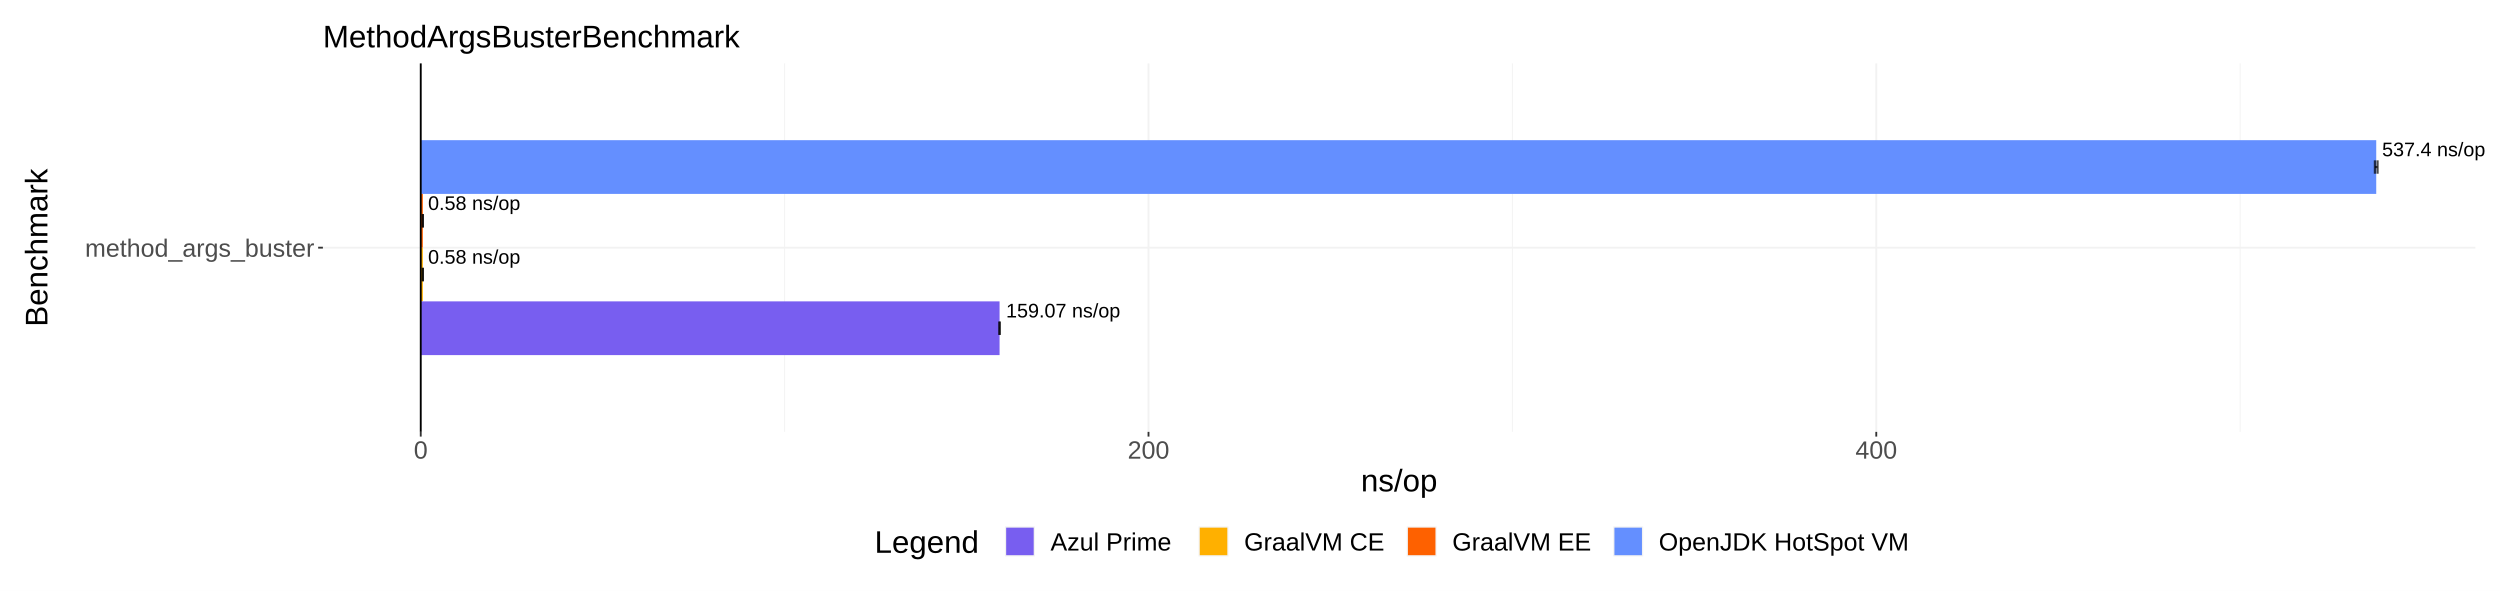
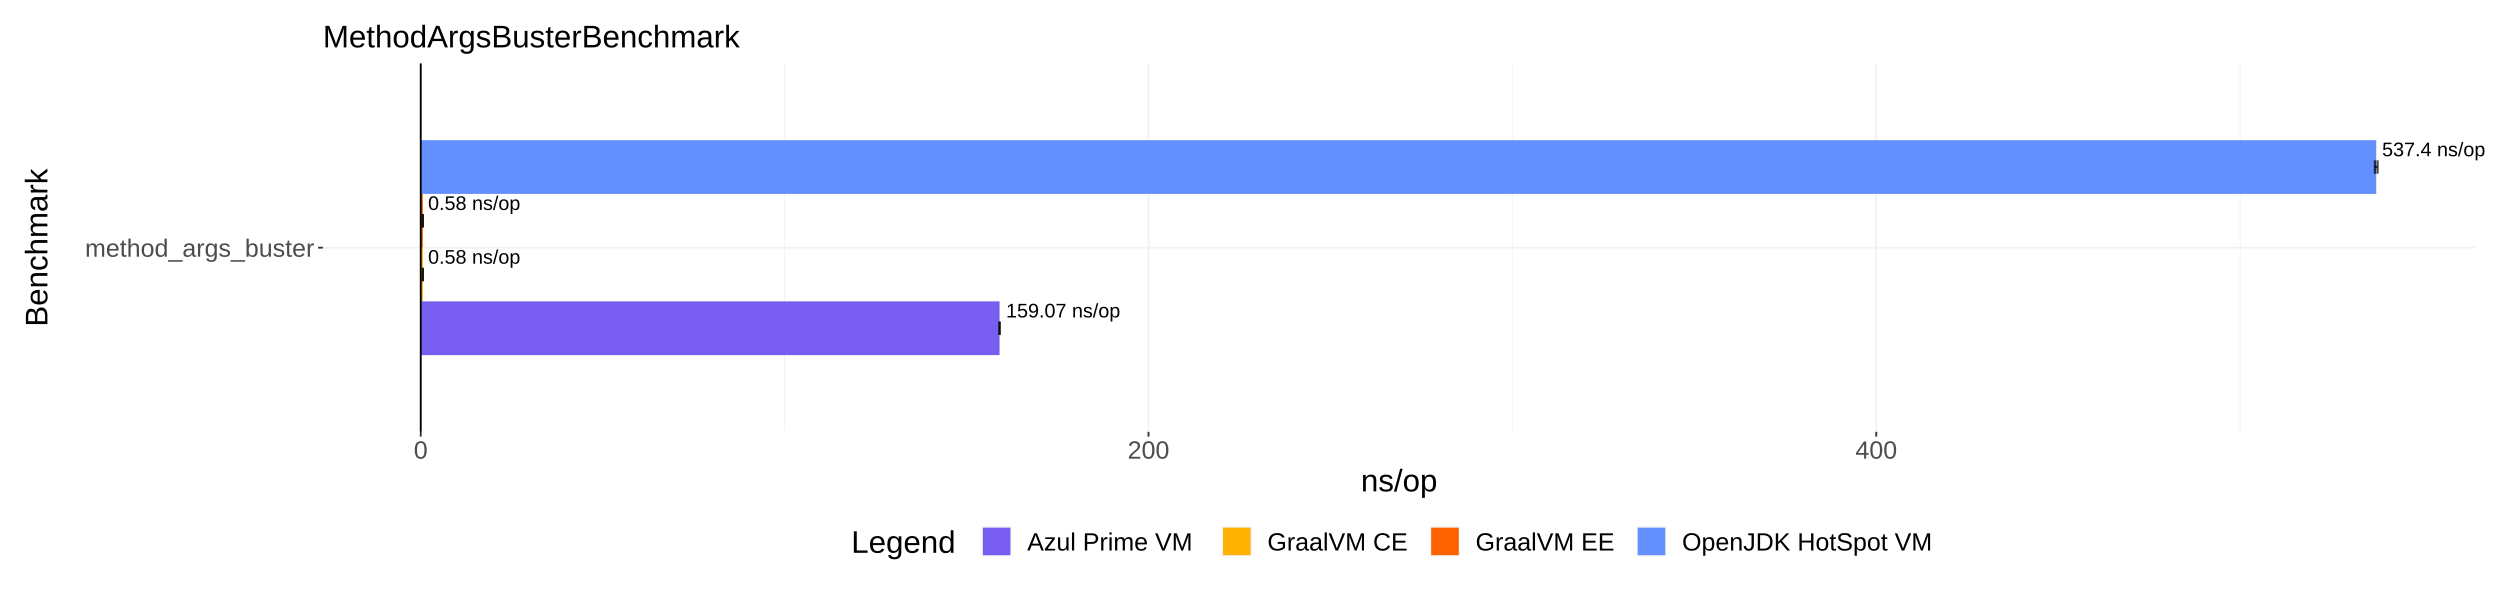
<svg xmlns="http://www.w3.org/2000/svg" class="svglite" width="1440.00pt" height="340.16pt" viewBox="0 0 1440.00 340.16">
  <defs>
    <style type="text/css">
    .svglite line, .svglite polyline, .svglite polygon, .svglite path, .svglite rect, .svglite circle {
      fill: none;
      stroke: #000000;
      stroke-linecap: round;
      stroke-linejoin: round;
      stroke-miterlimit: 10.00;
    }
    .svglite text {
      white-space: pre;
    }
  </style>
  </defs>
  <rect width="100%" height="100%" style="stroke: none; fill: #FFFFFF;" />
  <defs>
    <clipPath id="cpMC4wMHwxNDQwLjAwfDAuMDB8MzQwLjE2">
      <rect x="0.00" y="0.00" width="1440.00" height="340.16" />
    </clipPath>
  </defs>
  <g clip-path="url(#cpMC4wMHwxNDQwLjAwfDAuMDB8MzQwLjE2)">
    <rect x="0.00" y="-0" width="1440.00" height="340.16" style="stroke-width: 1.07; stroke: #FFFFFF; fill: #FFFFFF;" />
    <rect x="185.99" y="36.52" width="1239.84" height="212.24" style="stroke-width: 1.07; stroke: none;" />
    <polyline points="451.94,248.76 451.94,36.52 " style="stroke-width: 0.53; stroke: #F2F2F2; stroke-linecap: butt;" />
    <polyline points="871.13,248.76 871.13,36.52 " style="stroke-width: 0.53; stroke: #F2F2F2; stroke-linecap: butt;" />
    <polyline points="1290.32,248.76 1290.32,36.52 " style="stroke-width: 0.53; stroke: #F2F2F2; stroke-linecap: butt;" />
    <polyline points="185.99,142.64 1425.83,142.64 " style="stroke-width: 1.07; stroke: #F2F2F2; stroke-linecap: butt;" />
    <polyline points="242.35,248.76 242.35,36.52 " style="stroke-width: 1.07; stroke: #F2F2F2; stroke-linecap: butt;" />
    <polyline points="661.54,248.76 661.54,36.52 " style="stroke-width: 1.07; stroke: #F2F2F2; stroke-linecap: butt;" />
    <polyline points="1080.73,248.76 1080.73,36.52 " style="stroke-width: 1.07; stroke: #F2F2F2; stroke-linecap: butt;" />
    <rect x="242.35" y="80.74" width="1126.36" height="30.95" style="stroke-width: 1.07; stroke: none; stroke-linecap: butt; stroke-linejoin: miter; fill: #648FFF;" />
    <rect x="242.35" y="142.64" width="1.22" height="30.95" style="stroke-width: 1.07; stroke: none; stroke-linecap: butt; stroke-linejoin: miter; fill: #FFB000;" />
    <rect x="242.35" y="111.69" width="1.22" height="30.95" style="stroke-width: 1.07; stroke: none; stroke-linecap: butt; stroke-linejoin: miter; fill: #FE6100;" />
    <rect x="242.35" y="173.59" width="333.40" height="30.95" style="stroke-width: 1.07; stroke: none; stroke-linecap: butt; stroke-linejoin: miter; fill: #785EF0;" />
    <text x="1372.08" y="89.99" style="font-size: 11.38px; font-family: &quot;Liberation Sans&quot;;" textLength="67.32px" lengthAdjust="spacingAndGlyphs">537.4 ns/op</text>
    <text x="246.57" y="151.90" style="font-size: 11.38px; font-family: &quot;Liberation Sans&quot;;" textLength="60.08px" lengthAdjust="spacingAndGlyphs">0.58 ns/op</text>
    <text x="246.57" y="120.94" style="font-size: 11.38px; font-family: &quot;Liberation Sans&quot;;" textLength="60.08px" lengthAdjust="spacingAndGlyphs">0.58 ns/op</text>
    <text x="579.48" y="182.85" style="font-size: 11.38px; font-family: &quot;Liberation Sans&quot;;" textLength="74.56px" lengthAdjust="spacingAndGlyphs">159.07 ns/op</text>
    <polyline points="1369.47,100.08 1369.47,92.35 " style="stroke-width: 1.28; stroke: #000000; stroke-opacity: 0.70; stroke-linecap: butt;" />
    <polyline points="1369.47,96.21 1367.95,96.21 " style="stroke-width: 1.28; stroke: #000000; stroke-opacity: 0.70; stroke-linecap: butt;" />
    <polyline points="1367.95,100.08 1367.95,92.35 " style="stroke-width: 1.28; stroke: #000000; stroke-opacity: 0.70; stroke-linecap: butt;" />
    <polyline points="243.56,161.99 243.56,154.25 " style="stroke-width: 1.28; stroke: #000000; stroke-opacity: 0.70; stroke-linecap: butt;" />
    <polyline points="243.56,158.12 243.56,158.12 " style="stroke-width: 1.28; stroke: #000000; stroke-opacity: 0.70; stroke-linecap: butt;" />
    <polyline points="243.56,161.99 243.56,154.25 " style="stroke-width: 1.28; stroke: #000000; stroke-opacity: 0.70; stroke-linecap: butt;" />
    <polyline points="243.56,131.03 243.56,123.30 " style="stroke-width: 1.28; stroke: #000000; stroke-opacity: 0.70; stroke-linecap: butt;" />
    <polyline points="243.56,127.17 243.56,127.17 " style="stroke-width: 1.28; stroke: #000000; stroke-opacity: 0.70; stroke-linecap: butt;" />
    <polyline points="243.56,131.03 243.56,123.30 " style="stroke-width: 1.28; stroke: #000000; stroke-opacity: 0.70; stroke-linecap: butt;" />
    <polyline points="575.88,192.94 575.88,185.20 " style="stroke-width: 1.28; stroke: #000000; stroke-opacity: 0.70; stroke-linecap: butt;" />
    <polyline points="575.88,189.07 575.61,189.07 " style="stroke-width: 1.28; stroke: #000000; stroke-opacity: 0.70; stroke-linecap: butt;" />
    <polyline points="575.61,192.94 575.61,185.20 " style="stroke-width: 1.28; stroke: #000000; stroke-opacity: 0.70; stroke-linecap: butt;" />
    <line x1="242.35" y1="248.76" x2="242.35" y2="36.52" style="stroke-width: 1.07; stroke-linecap: butt;" />
    <text x="181.06" y="147.89" text-anchor="end" style="font-size: 14.40px;fill: #4D4D4D; font-family: &quot;Liberation Sans&quot;;" textLength="147.28px" lengthAdjust="spacingAndGlyphs">method_args_buster</text>
    <polyline points="183.25,142.64 185.99,142.64 " style="stroke-width: 1.07; stroke: #333333; stroke-linecap: butt;" />
    <polyline points="242.35,251.50 242.35,248.76 " style="stroke-width: 1.07; stroke: #333333; stroke-linecap: butt;" />
    <polyline points="661.54,251.50 661.54,248.76 " style="stroke-width: 1.07; stroke: #333333; stroke-linecap: butt;" />
    <polyline points="1080.73,251.50 1080.73,248.76 " style="stroke-width: 1.07; stroke: #333333; stroke-linecap: butt;" />
    <text x="242.35" y="264.18" text-anchor="middle" style="font-size: 14.40px;fill: #4D4D4D; font-family: &quot;Liberation Sans&quot;;" textLength="9.16px" lengthAdjust="spacingAndGlyphs">0</text>
    <text x="661.54" y="264.18" text-anchor="middle" style="font-size: 14.40px;fill: #4D4D4D; font-family: &quot;Liberation Sans&quot;;" textLength="27.48px" lengthAdjust="spacingAndGlyphs">200</text>
    <text x="1080.73" y="264.18" text-anchor="middle" style="font-size: 14.40px;fill: #4D4D4D; font-family: &quot;Liberation Sans&quot;;" textLength="27.48px" lengthAdjust="spacingAndGlyphs">400</text>
    <text x="805.91" y="283.04" text-anchor="middle" style="font-size: 18.00px; font-family: &quot;Liberation Sans&quot;;" textLength="49.28px" lengthAdjust="spacingAndGlyphs">ns/op</text>
    <text transform="translate(27.30,142.64) rotate(-90)" text-anchor="middle" style="font-size: 18.00px; font-family: &quot;Liberation Sans&quot;;" textLength="102.52px" lengthAdjust="spacingAndGlyphs">Benchmark</text>
-     <rect x="498.28" y="297.75" width="615.25" height="28.24" style="stroke-width: 1.07; stroke: none; fill: #FFFFFF;" />
-     <text x="503.76" y="318.43" style="font-size: 18.00px; font-family: &quot;Liberation Sans&quot;;" textLength="66.12px" lengthAdjust="spacingAndGlyphs">Legend</text>
-     <rect x="578.85" y="303.22" width="17.28" height="17.28" style="stroke-width: 1.07; stroke: none; fill: #F2F2F2;" />
-     <rect x="579.55" y="303.93" width="15.86" height="15.86" style="stroke-width: 1.07; stroke: none; stroke-linecap: butt; stroke-linejoin: miter; fill: #785EF0;" />
-     <rect x="690.36" y="303.22" width="17.28" height="17.28" style="stroke-width: 1.07; stroke: none; fill: #F2F2F2;" />
-     <rect x="691.07" y="303.93" width="15.86" height="15.86" style="stroke-width: 1.07; stroke: none; stroke-linecap: butt; stroke-linejoin: miter; fill: #FFB000;" />
-     <rect x="810.26" y="303.22" width="17.28" height="17.28" style="stroke-width: 1.07; stroke: none; fill: #F2F2F2;" />
-     <rect x="810.96" y="303.93" width="15.86" height="15.86" style="stroke-width: 1.07; stroke: none; stroke-linecap: butt; stroke-linejoin: miter; fill: #FE6100;" />
-     <rect x="929.20" y="303.22" width="17.28" height="17.28" style="stroke-width: 1.07; stroke: none; fill: #F2F2F2;" />
-     <rect x="929.91" y="303.93" width="15.86" height="15.86" style="stroke-width: 1.07; stroke: none; stroke-linecap: butt; stroke-linejoin: miter; fill: #648FFF;" />
-     <text x="605.09" y="317.11" style="font-size: 14.40px; font-family: &quot;Liberation Sans&quot;;" textLength="76.30px" lengthAdjust="spacingAndGlyphs">Azul Prime</text>
-     <text x="716.60" y="317.11" style="font-size: 14.40px; font-family: &quot;Liberation Sans&quot;;" textLength="84.69px" lengthAdjust="spacingAndGlyphs">GraalVM CE</text>
-     <text x="836.50" y="317.11" style="font-size: 14.40px; font-family: &quot;Liberation Sans&quot;;" textLength="83.73px" lengthAdjust="spacingAndGlyphs">GraalVM EE</text>
-     <text x="955.44" y="317.11" style="font-size: 14.40px; font-family: &quot;Liberation Sans&quot;;" textLength="152.61px" lengthAdjust="spacingAndGlyphs">OpenJDK HotSpot VM</text>
+     <rect x="484.87" y="297.75" width="642.09" height="28.24" style="stroke-width: 1.07; stroke: none; fill: #FFFFFF;" />
+     <text x="490.34" y="318.43" style="font-size: 18.00px; font-family: &quot;Liberation Sans&quot;;" textLength="66.12px" lengthAdjust="spacingAndGlyphs">Legend</text>
+     <rect x="565.43" y="303.22" width="17.28" height="17.28" style="stroke-width: 1.07; stroke: none; fill: #F2F2F2;" />
+     <rect x="566.14" y="303.93" width="15.86" height="15.86" style="stroke-width: 1.07; stroke: none; stroke-linecap: butt; stroke-linejoin: miter; fill: #785EF0;" />
+     <rect x="703.77" y="303.22" width="17.28" height="17.28" style="stroke-width: 1.07; stroke: none; fill: #F2F2F2;" />
+     <rect x="704.48" y="303.93" width="15.86" height="15.86" style="stroke-width: 1.07; stroke: none; stroke-linecap: butt; stroke-linejoin: miter; fill: #FFB000;" />
+     <rect x="823.67" y="303.22" width="17.28" height="17.28" style="stroke-width: 1.07; stroke: none; fill: #F2F2F2;" />
+     <rect x="824.38" y="303.93" width="15.86" height="15.86" style="stroke-width: 1.07; stroke: none; stroke-linecap: butt; stroke-linejoin: miter; fill: #FE6100;" />
+     <rect x="942.61" y="303.22" width="17.28" height="17.28" style="stroke-width: 1.07; stroke: none; fill: #F2F2F2;" />
+     <rect x="943.32" y="303.93" width="15.86" height="15.86" style="stroke-width: 1.07; stroke: none; stroke-linecap: butt; stroke-linejoin: miter; fill: #648FFF;" />
+     <text x="591.67" y="317.11" style="font-size: 14.40px; font-family: &quot;Liberation Sans&quot;;" textLength="103.13px" lengthAdjust="spacingAndGlyphs">Azul Prime VM</text>
+     <text x="730.02" y="317.11" style="font-size: 14.40px; font-family: &quot;Liberation Sans&quot;;" textLength="84.69px" lengthAdjust="spacingAndGlyphs">GraalVM CE</text>
+     <text x="849.92" y="317.11" style="font-size: 14.40px; font-family: &quot;Liberation Sans&quot;;" textLength="83.73px" lengthAdjust="spacingAndGlyphs">GraalVM EE</text>
+     <text x="968.86" y="317.11" style="font-size: 14.40px; font-family: &quot;Liberation Sans&quot;;" textLength="152.61px" lengthAdjust="spacingAndGlyphs">OpenJDK HotSpot VM</text>
    <text x="185.99" y="27.30" style="font-size: 18.00px; font-family: &quot;Liberation Sans&quot;;" textLength="268.88px" lengthAdjust="spacingAndGlyphs">MethodArgsBusterBenchmark</text>
  </g>
</svg>
